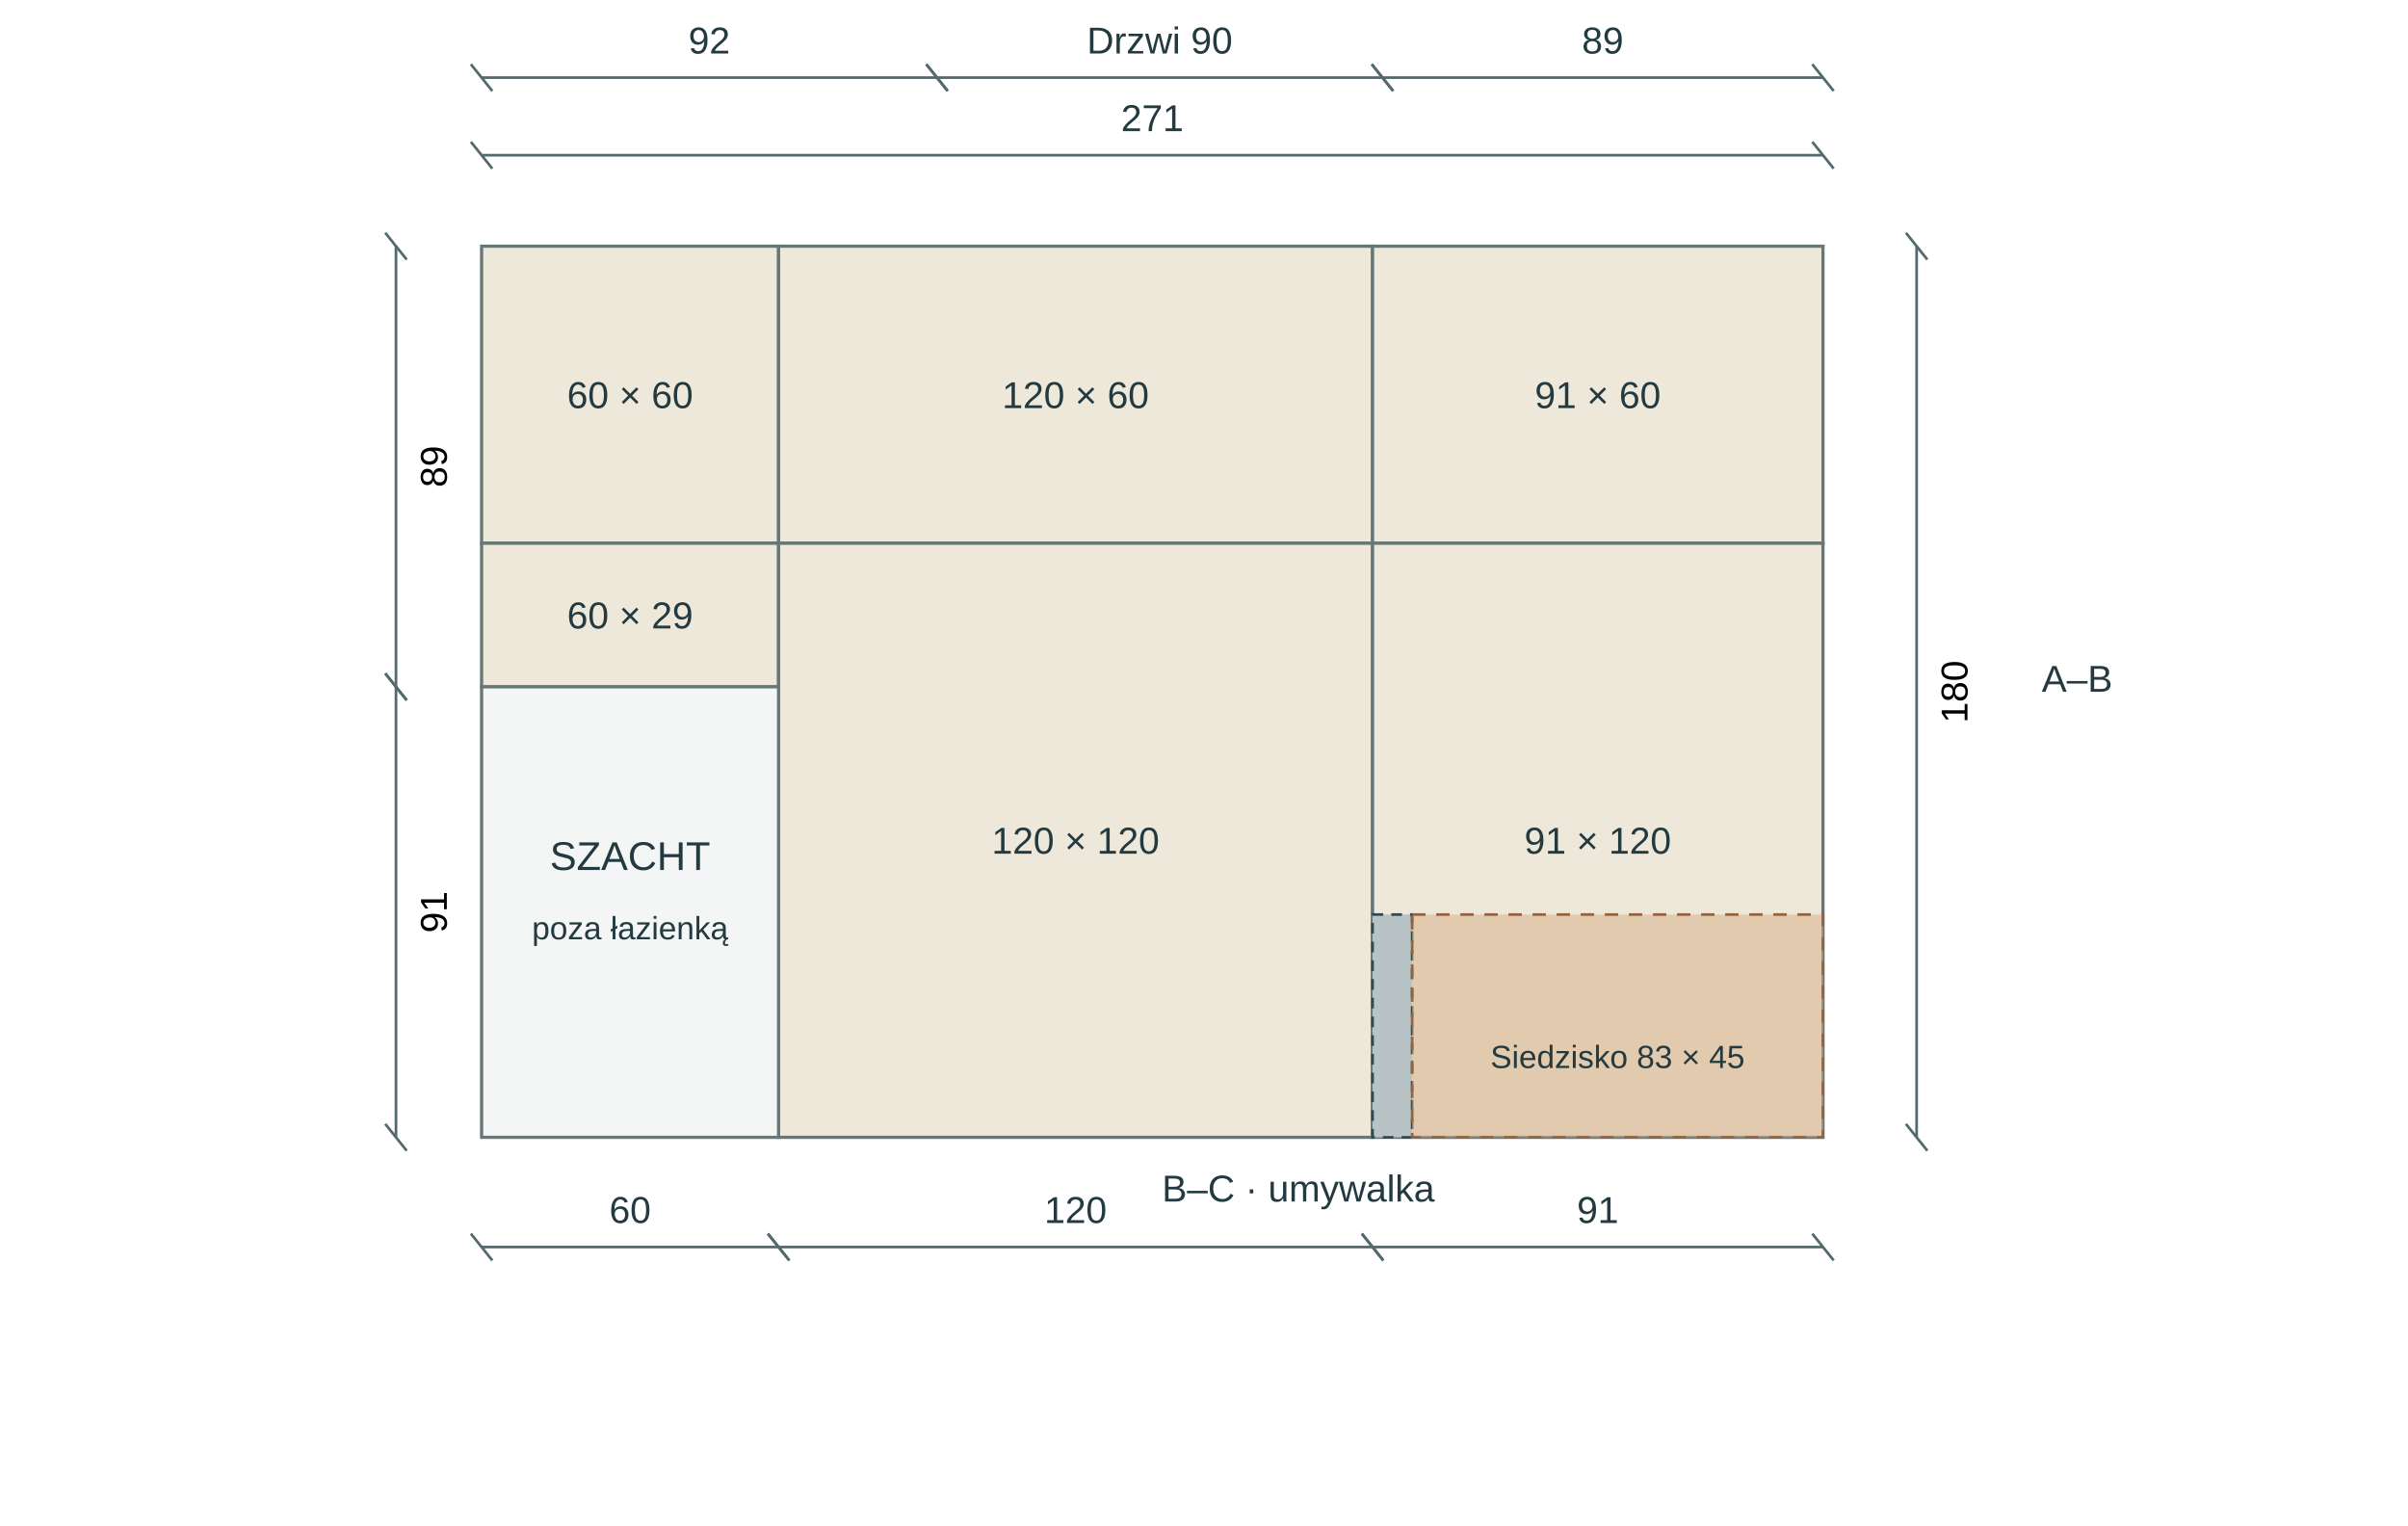
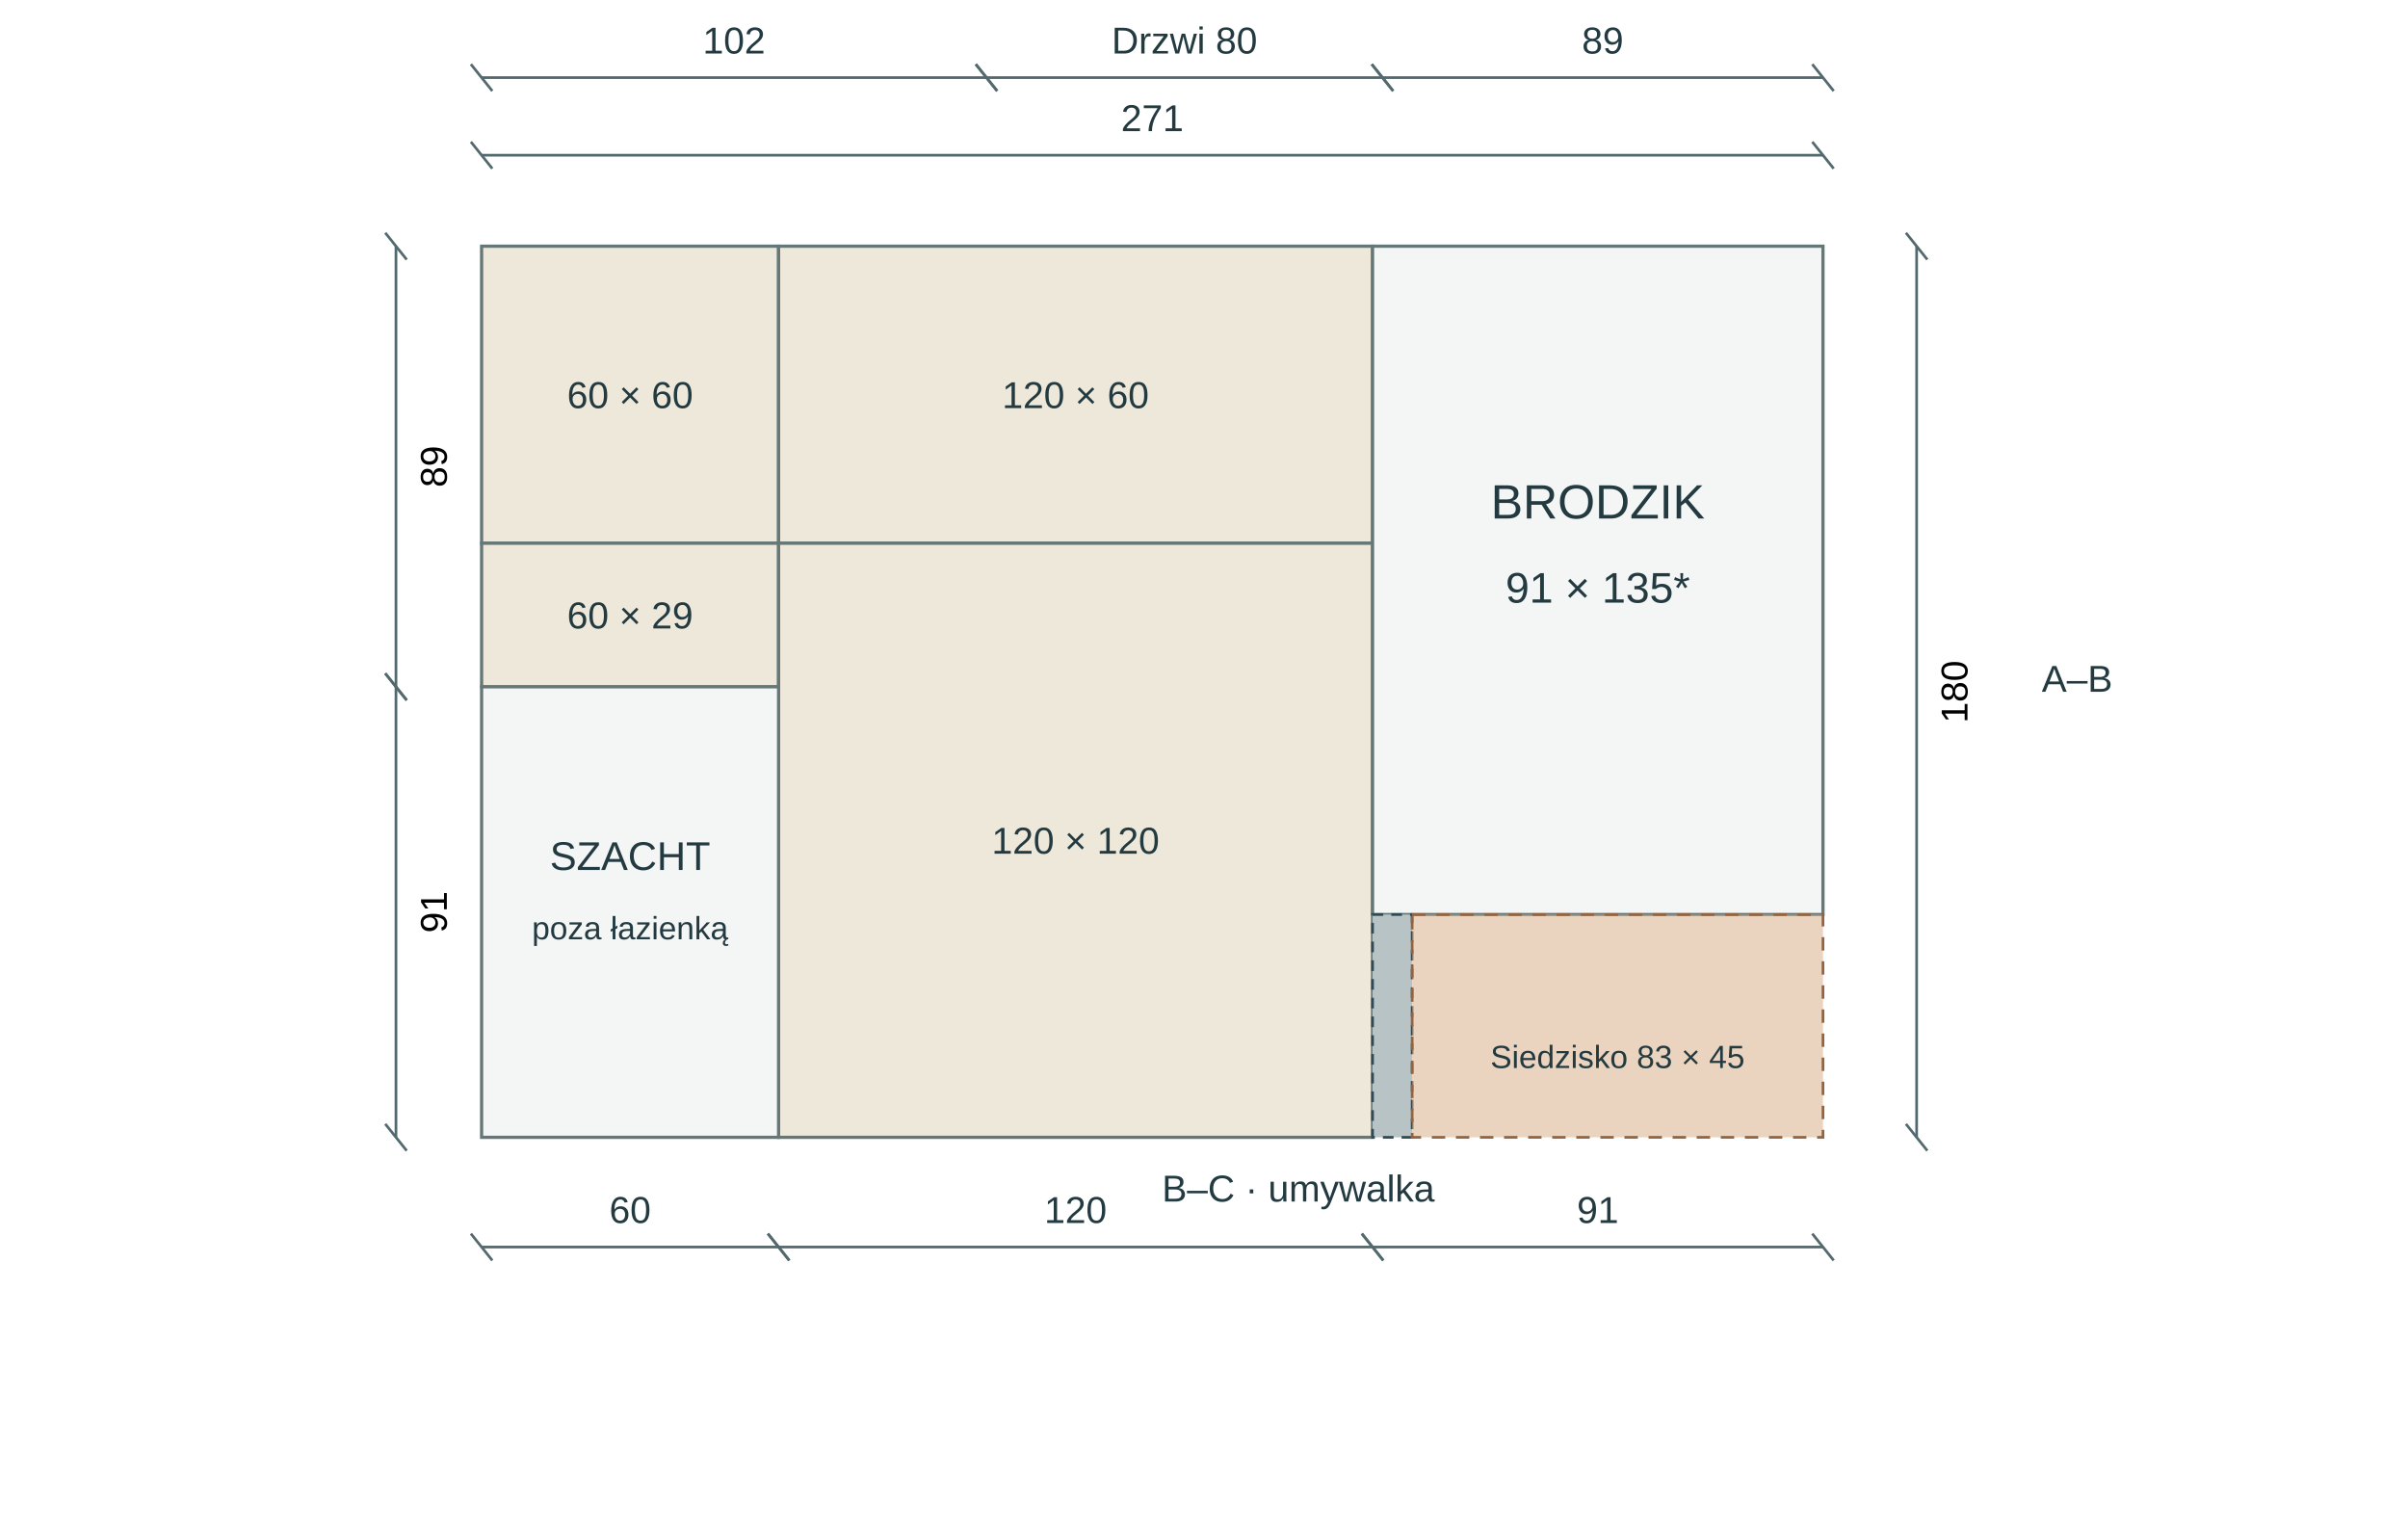
<svg xmlns="http://www.w3.org/2000/svg" viewBox="0 0 900 570" role="img" aria-label="Rysunek z wymiarami w centymetrach">
  <g font-family="Arial,sans-serif">
    <path d="M180,58 L681.35,58" fill="none" stroke="#52696e" stroke-width="1" />
    <path d="M176,53 L184,63" fill="none" stroke="#52696e" stroke-width="1" />
    <path d="M677.35,53 L685.35,63" fill="none" stroke="#52696e" stroke-width="1" />
    <text x="430.675" y="49" text-anchor="middle" font-size="14" fill="#223a40">271</text>
    <path d="M716.35,92 L716.35,425.0" fill="none" stroke="#52696e" stroke-width="1" />
    <path d="M712.35,87 L720.35,97" fill="none" stroke="#52696e" stroke-width="1" />
    <path d="M712.35,420.0 L720.35,430.0" fill="none" stroke="#52696e" stroke-width="1" />
    <text transform="translate(735.35,258.5) rotate(-90)" text-anchor="middle" font-size="14">180</text>
    <rect x="180.0" y="92.0" width="111.0" height="111.0" fill="#eee8db" stroke="#667777" stroke-width="1.2" />
    <text x="235.5" y="152.5" text-anchor="middle" font-size="14" fill="#223a40">60 × 60</text>
    <rect x="291.0" y="92.0" width="222.0" height="111.0" fill="#eee8db" stroke="#667777" stroke-width="1.2" />
    <text x="402.0" y="152.5" text-anchor="middle" font-size="14" fill="#223a40">120 × 60</text>
-     <rect x="513.0" y="92.0" width="168.35" height="111.0" fill="#eee8db" stroke="#667777" stroke-width="1.2" />
-     <text x="597.175" y="152.5" text-anchor="middle" font-size="14" fill="#223a40">91 × 60</text>
    <rect x="180.0" y="203.0" width="111.0" height="53.65" fill="#eee8db" stroke="#667777" stroke-width="1.2" />
    <text x="235.5" y="234.825" text-anchor="middle" font-size="14" fill="#223a40">60 × 29</text>
    <rect x="291.0" y="203.0" width="222.0" height="222.0" fill="#eee8db" stroke="#667777" stroke-width="1.2" />
    <text x="402.0" y="319.0" text-anchor="middle" font-size="14" fill="#223a40">120 × 120</text>
-     <rect x="513.0" y="203.0" width="168.35" height="222.0" fill="#eee8db" stroke="#667777" stroke-width="1.2" />
-     <text x="597.175" y="319.0" text-anchor="middle" font-size="14" fill="#223a40">91 × 120</text>
+     <rect x="513.0" y="92" width="168.35" height="249.75" fill="#f4f5f5" stroke="#667777" stroke-width="1.2" />
+     <text x="597.175" y="193.75" text-anchor="middle" font-size="18" fill="#223a40">BRODZIK</text>
+     <text x="597.175" y="225.2" text-anchor="middle" font-size="16" fill="#223a40">91 × 135*</text>
    <rect x="180" y="256.65" width="111.0" height="168.35" fill="#f4f5f5" stroke="#667777" stroke-width="1.2" />
    <text x="235.5" y="325.1" text-anchor="middle" font-size="15" fill="#223a40">SZACHT</text>
    <text x="235.5" y="351.0" text-anchor="middle" font-size="12" fill="#223a40">poza łazienką</text>
    <rect x="513.0" y="341.75" width="14.8" height="83.25" fill="#b8c3c5" stroke="#314b54" stroke-dasharray="4 3" />
    <rect x="527.8" y="341.75" width="153.55" height="83.25" fill="#d9b18a" fill-opacity=".55" stroke="#93643f" stroke-dasharray="5 4" />
    <text x="604.575" y="399.1" text-anchor="middle" font-size="12" fill="#223a40">Siedzisko 83 × 45</text>
-     <path d="M180,29 L350.2,29" fill="none" stroke="#52696e" stroke-width="1" />
+     <path d="M180,29 L368.7,29" fill="none" stroke="#52696e" stroke-width="1" />
    <path d="M176,24 L184,34" fill="none" stroke="#52696e" stroke-width="1" />
-     <path d="M346.2,24 L354.2,34" fill="none" stroke="#52696e" stroke-width="1" />
-     <text x="265.1" y="20" text-anchor="middle" font-size="14" fill="#223a40">92</text>
-     <path d="M350.2,29 L516.7,29" fill="none" stroke="#52696e" stroke-width="1" />
-     <path d="M346.2,24 L354.2,34" fill="none" stroke="#52696e" stroke-width="1" />
+     <path d="M364.7,24 L372.7,34" fill="none" stroke="#52696e" stroke-width="1" />
+     <text x="274.35" y="20" text-anchor="middle" font-size="14" fill="#223a40">102</text>
+     <path d="M368.7,29 L516.7,29" fill="none" stroke="#52696e" stroke-width="1" />
+     <path d="M364.7,24 L372.7,34" fill="none" stroke="#52696e" stroke-width="1" />
    <path d="M512.7,24 L520.7,34" fill="none" stroke="#52696e" stroke-width="1" />
-     <text x="433.45" y="20" text-anchor="middle" font-size="14" fill="#223a40">Drzwi 90</text>
+     <text x="442.7" y="20" text-anchor="middle" font-size="14" fill="#223a40">Drzwi 80</text>
    <path d="M516.7,29 L681.35,29" fill="none" stroke="#52696e" stroke-width="1" />
    <path d="M512.7,24 L520.7,34" fill="none" stroke="#52696e" stroke-width="1" />
    <path d="M677.35,24 L685.35,34" fill="none" stroke="#52696e" stroke-width="1" />
    <text x="599.025" y="20" text-anchor="middle" font-size="14" fill="#223a40">89</text>
    <path d="M180,466 L291.0,466" fill="none" stroke="#52696e" stroke-width="1" />
    <path d="M176,461 L184,471" fill="none" stroke="#52696e" stroke-width="1" />
    <path d="M287.0,461 L295.0,471" fill="none" stroke="#52696e" stroke-width="1" />
    <text x="235.5" y="457" text-anchor="middle" font-size="14" fill="#223a40">60</text>
    <path d="M291.0,466 L513.0,466" fill="none" stroke="#52696e" stroke-width="1" />
    <path d="M287.0,461 L295.0,471" fill="none" stroke="#52696e" stroke-width="1" />
    <path d="M509.0,461 L517.0,471" fill="none" stroke="#52696e" stroke-width="1" />
    <text x="402.0" y="457" text-anchor="middle" font-size="14" fill="#223a40">120</text>
    <path d="M513.0,466 L681.35,466" fill="none" stroke="#52696e" stroke-width="1" />
    <path d="M509.0,461 L517.0,471" fill="none" stroke="#52696e" stroke-width="1" />
    <path d="M677.35,461 L685.35,471" fill="none" stroke="#52696e" stroke-width="1" />
    <text x="597.175" y="457" text-anchor="middle" font-size="14" fill="#223a40">91</text>
    <path d="M148,92 L148,256.65" fill="none" stroke="#52696e" stroke-width="1" />
    <path d="M144,87 L152,97" fill="none" stroke="#52696e" stroke-width="1" />
    <path d="M144,251.65 L152,261.65" fill="none" stroke="#52696e" stroke-width="1" />
    <text transform="translate(167,174.325) rotate(-90)" text-anchor="middle" font-size="14">89</text>
    <path d="M148,256.65 L148,425.0" fill="none" stroke="#52696e" stroke-width="1" />
    <path d="M144,251.65 L152,261.65" fill="none" stroke="#52696e" stroke-width="1" />
    <path d="M144,420.0 L152,430.0" fill="none" stroke="#52696e" stroke-width="1" />
    <text transform="translate(167,340.825) rotate(-90)" text-anchor="middle" font-size="14">91</text>
    <text x="776.35" y="258.5" text-anchor="middle" font-size="14" fill="#223a40">A–B</text>
    <text x="485.25" y="449.0" text-anchor="middle" font-size="14" fill="#223a40">B–C · umywalka</text>
  </g>
</svg>
